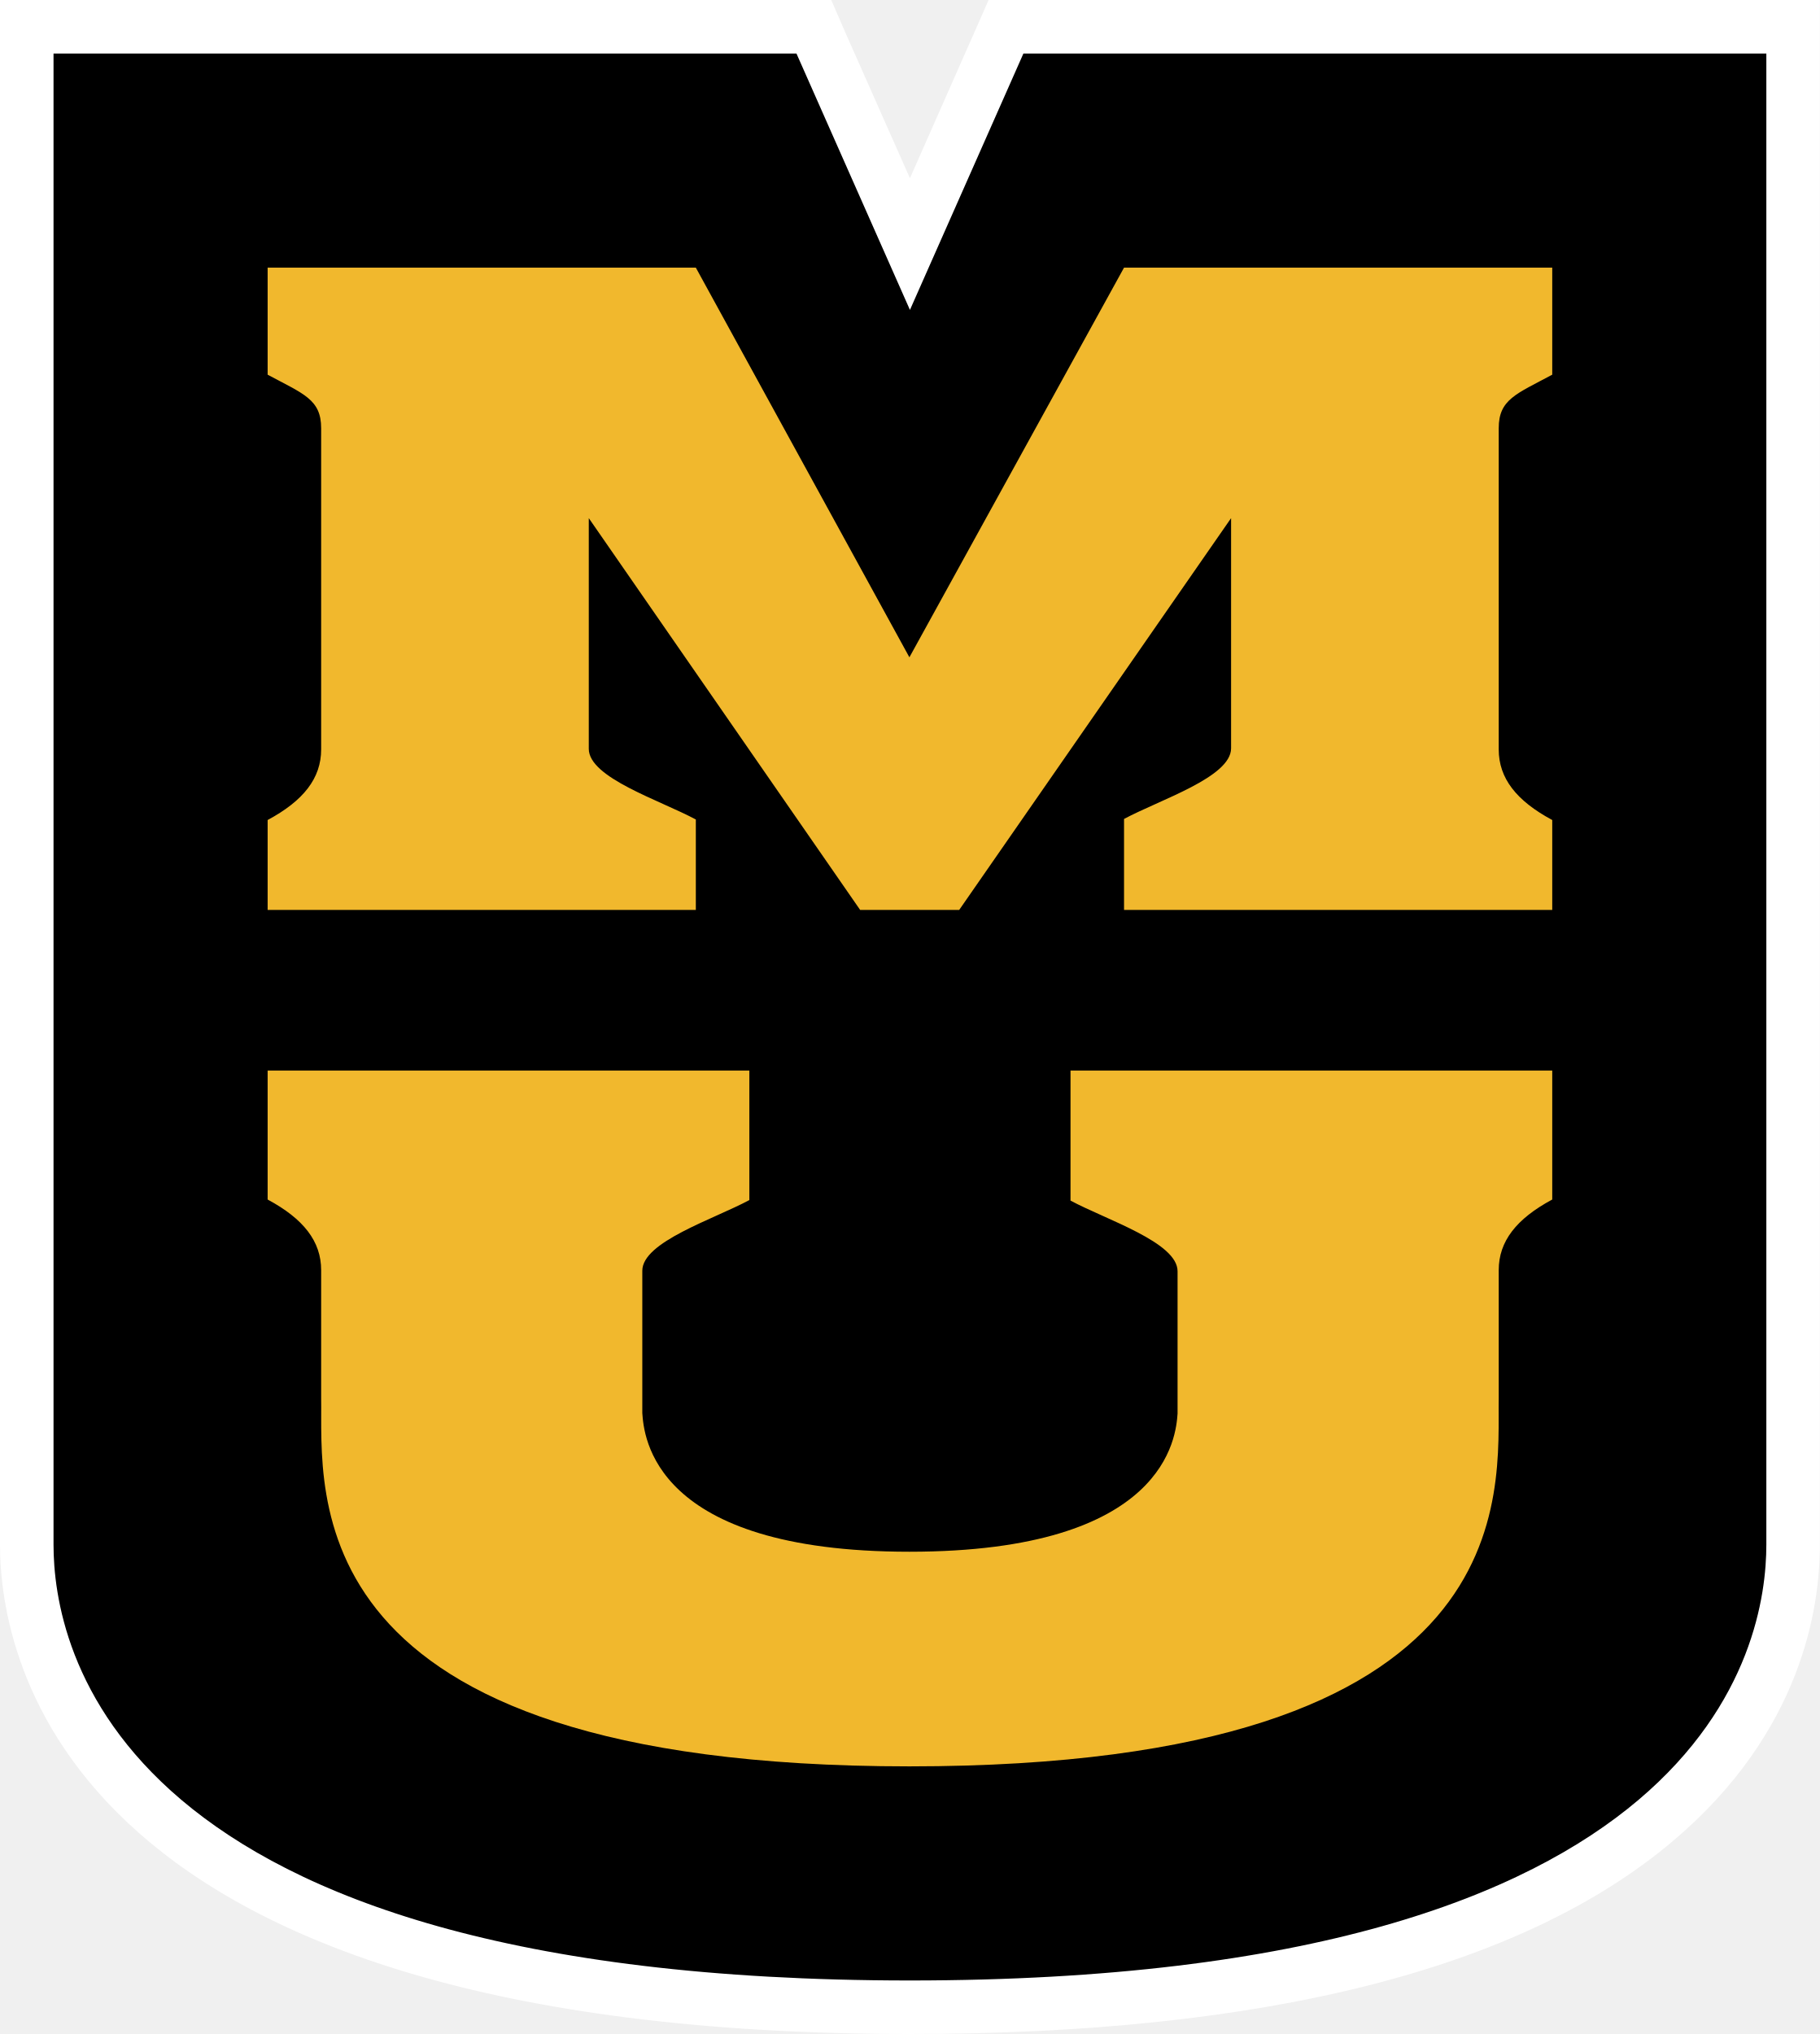
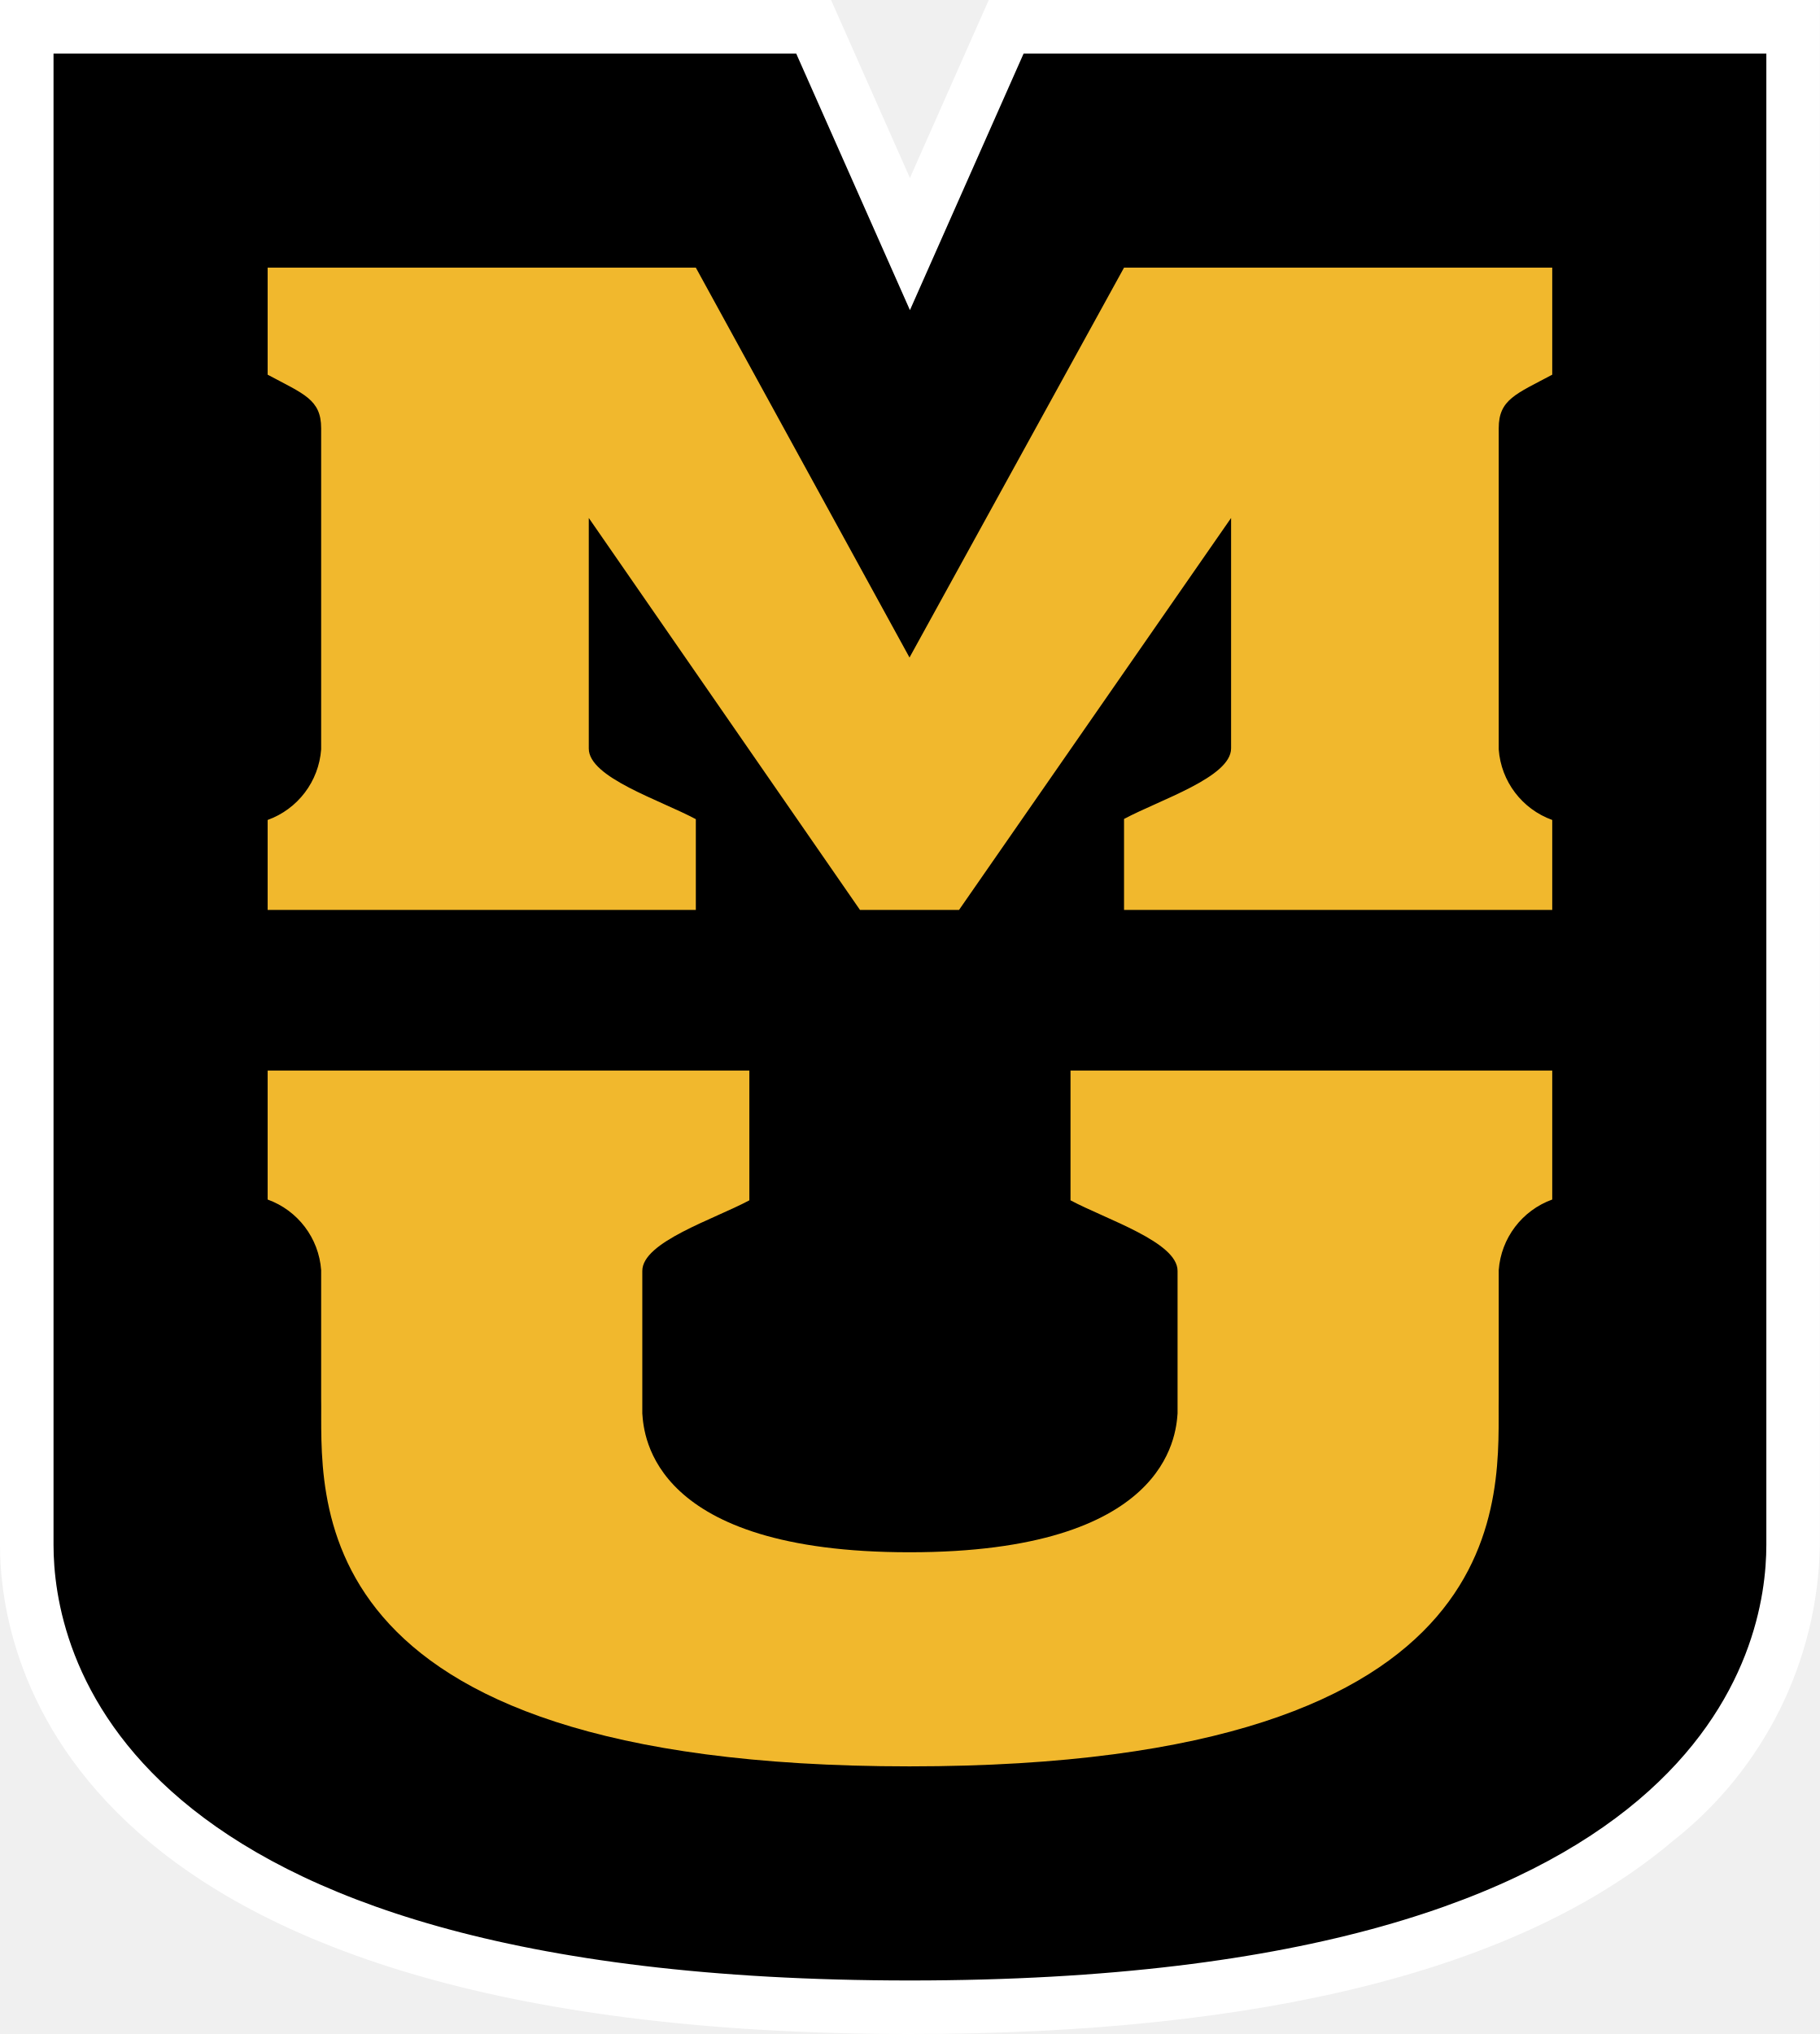
- <svg xmlns="http://www.w3.org/2000/svg" version="1.0" id="default" x="0px" y="0px" width="34px" height="38px" viewBox="0 0 34 38" enable-background="new 0 0 34 38" xml:space="preserve">
-   <g>
-     <path d="M17,37.5c-15.31,0-16.5-6.61-16.5-8.64V0.5h14.7L17,4.56l1.8-4.06h14.7v28.36C33.5,30.89,32.31,37.5,17,37.5z" />
-     <path fill="#FFFFFF" d="M33,1v27.86C33,30.72,31.96,37,17,37S1,30.72,1,28.86V1h13.88L17,5.79L19.12,1H33 M34,0h-1H19.12h-0.65   l-0.26,0.59L17,3.33l-1.21-2.73L15.53,0h-0.65H1H0v1v27.86C0,31.01,1.23,38,17,38c6.63,0,11.43-1.21,14.26-3.61   c2.39-2.02,2.74-4.33,2.74-5.53V1V0L34,0z" />
-   </g>
-   <path fill="#F1B82D" d="M22,26.41v-2.66c0-0.54-1.33-0.96-2-1.32V20h0.67H29v2.41c-0.67,0.36-1,0.78-1,1.32v2.38  C27.97,27.85,28.61,33,16.99,33C5.38,33,6.03,27.85,6,26.11v-2.38c0-0.54-0.33-0.96-1-1.32V20h9v0.55v1.87c-0.67,0.36-2,0.78-2,1.32  v2.66c0.03,0.42,0.18,2.59,4.99,2.59S21.97,26.83,22,26.41z" />
-   <path fill="#F1B82D" d="M16.99,12.28L21,5h8v2c-0.67,0.36-1,0.46-1,1v6c0,0.54,0.33,0.96,1,1.32V17h-8v-1.7c0.67-0.36,2-0.78,2-1.32  V9.68L17.92,17h-1.85L11,9.68v4.31c0,0.54,1.33,0.96,2,1.32V17H5v-1.68c0.67-0.36,1-0.78,1-1.32V8c0-0.54-0.33-0.64-1-1V5h8  L16.99,12.28" />
-   <g>
- </g>
-   <g>
- </g>
-   <g>
- </g>
-   <g>
- </g>
-   <g>
- </g>
-   <g>
- </g>
-   <g>
- </g>
-   <g>
- </g>
-   <g>
- </g>
-   <g>
- </g>
-   <g>
- </g>
-   <g>
- </g>
-   <g>
- </g>
-   <g>
- </g>
-   <g>
- </g>
+ <svg xmlns="http://www.w3.org/2000/svg" id="6f960178-2b1b-4017-ba5e-e4237af9dd88" data-name="default" width="34" height="38" viewBox="0 0 34 38">
+   <defs>
+     <style>.bd2b66f6-a8cf-45e0-b539-d4a65155d287{fill:#fff;}.c20b3bc9-4616-4122-886a-fd641d40c013{fill:#f1b82d;}</style>
+   </defs>
+   <path d="M17,37.5C1.69,37.5.5,30.89,0.5,28.864V0.5H15.2L17,4.56,18.8,0.5H33.5V28.864C33.5,30.89,32.31,37.5,17,37.5Z" />
+   <path class="bd2b66f6-a8cf-45e0-b539-d4a65155d287" d="M33,1V28.864C33,30.722,31.961,37,17,37S1,30.722,1,28.864V1H14.875L17,5.794,19.124,1H33m1-1H18.473l-0.264.595L17,3.325l-1.21-2.73L15.526,0H0V28.864C0,31.007,1.226,38,17,38c6.63,0,11.426-1.214,14.256-3.608A7.183,7.183,0,0,0,34,28.864V0h0Z" />
+   <path class="c20b3bc9-4616-4122-886a-fd641d40c013" d="M22,26.408V23.743c0-.539-1.328-0.959-2-1.318V20h9v2.41a1.521,1.521,0,0,0-1,1.319v2.379C27.97,27.846,28.606,33,16.992,33S6.031,27.846,6,26.108V23.729A1.52,1.52,0,0,0,5,22.41V20h9v2.425c-0.673.359-2,.779-2,1.318v2.664C12.03,26.827,12.184,29,16.992,29S21.969,26.827,22,26.408Z" />
+   <path class="c20b3bc9-4616-4122-886a-fd641d40c013" d="M16.992,12.284L21,5h8V7c-0.673.36-1,.461-1,1v6a1.52,1.52,0,0,0,1,1.319V17H21V15.3c0.672-.36,2-0.779,2-1.319V9.677L17.917,17H16.067L11,9.677v4.308c0,0.54,1.327.959,2,1.319V17H5V15.319A1.521,1.521,0,0,0,6,14V8c0-.539-0.328-0.64-1-1V5h8l3.992,7.284" />
</svg>
